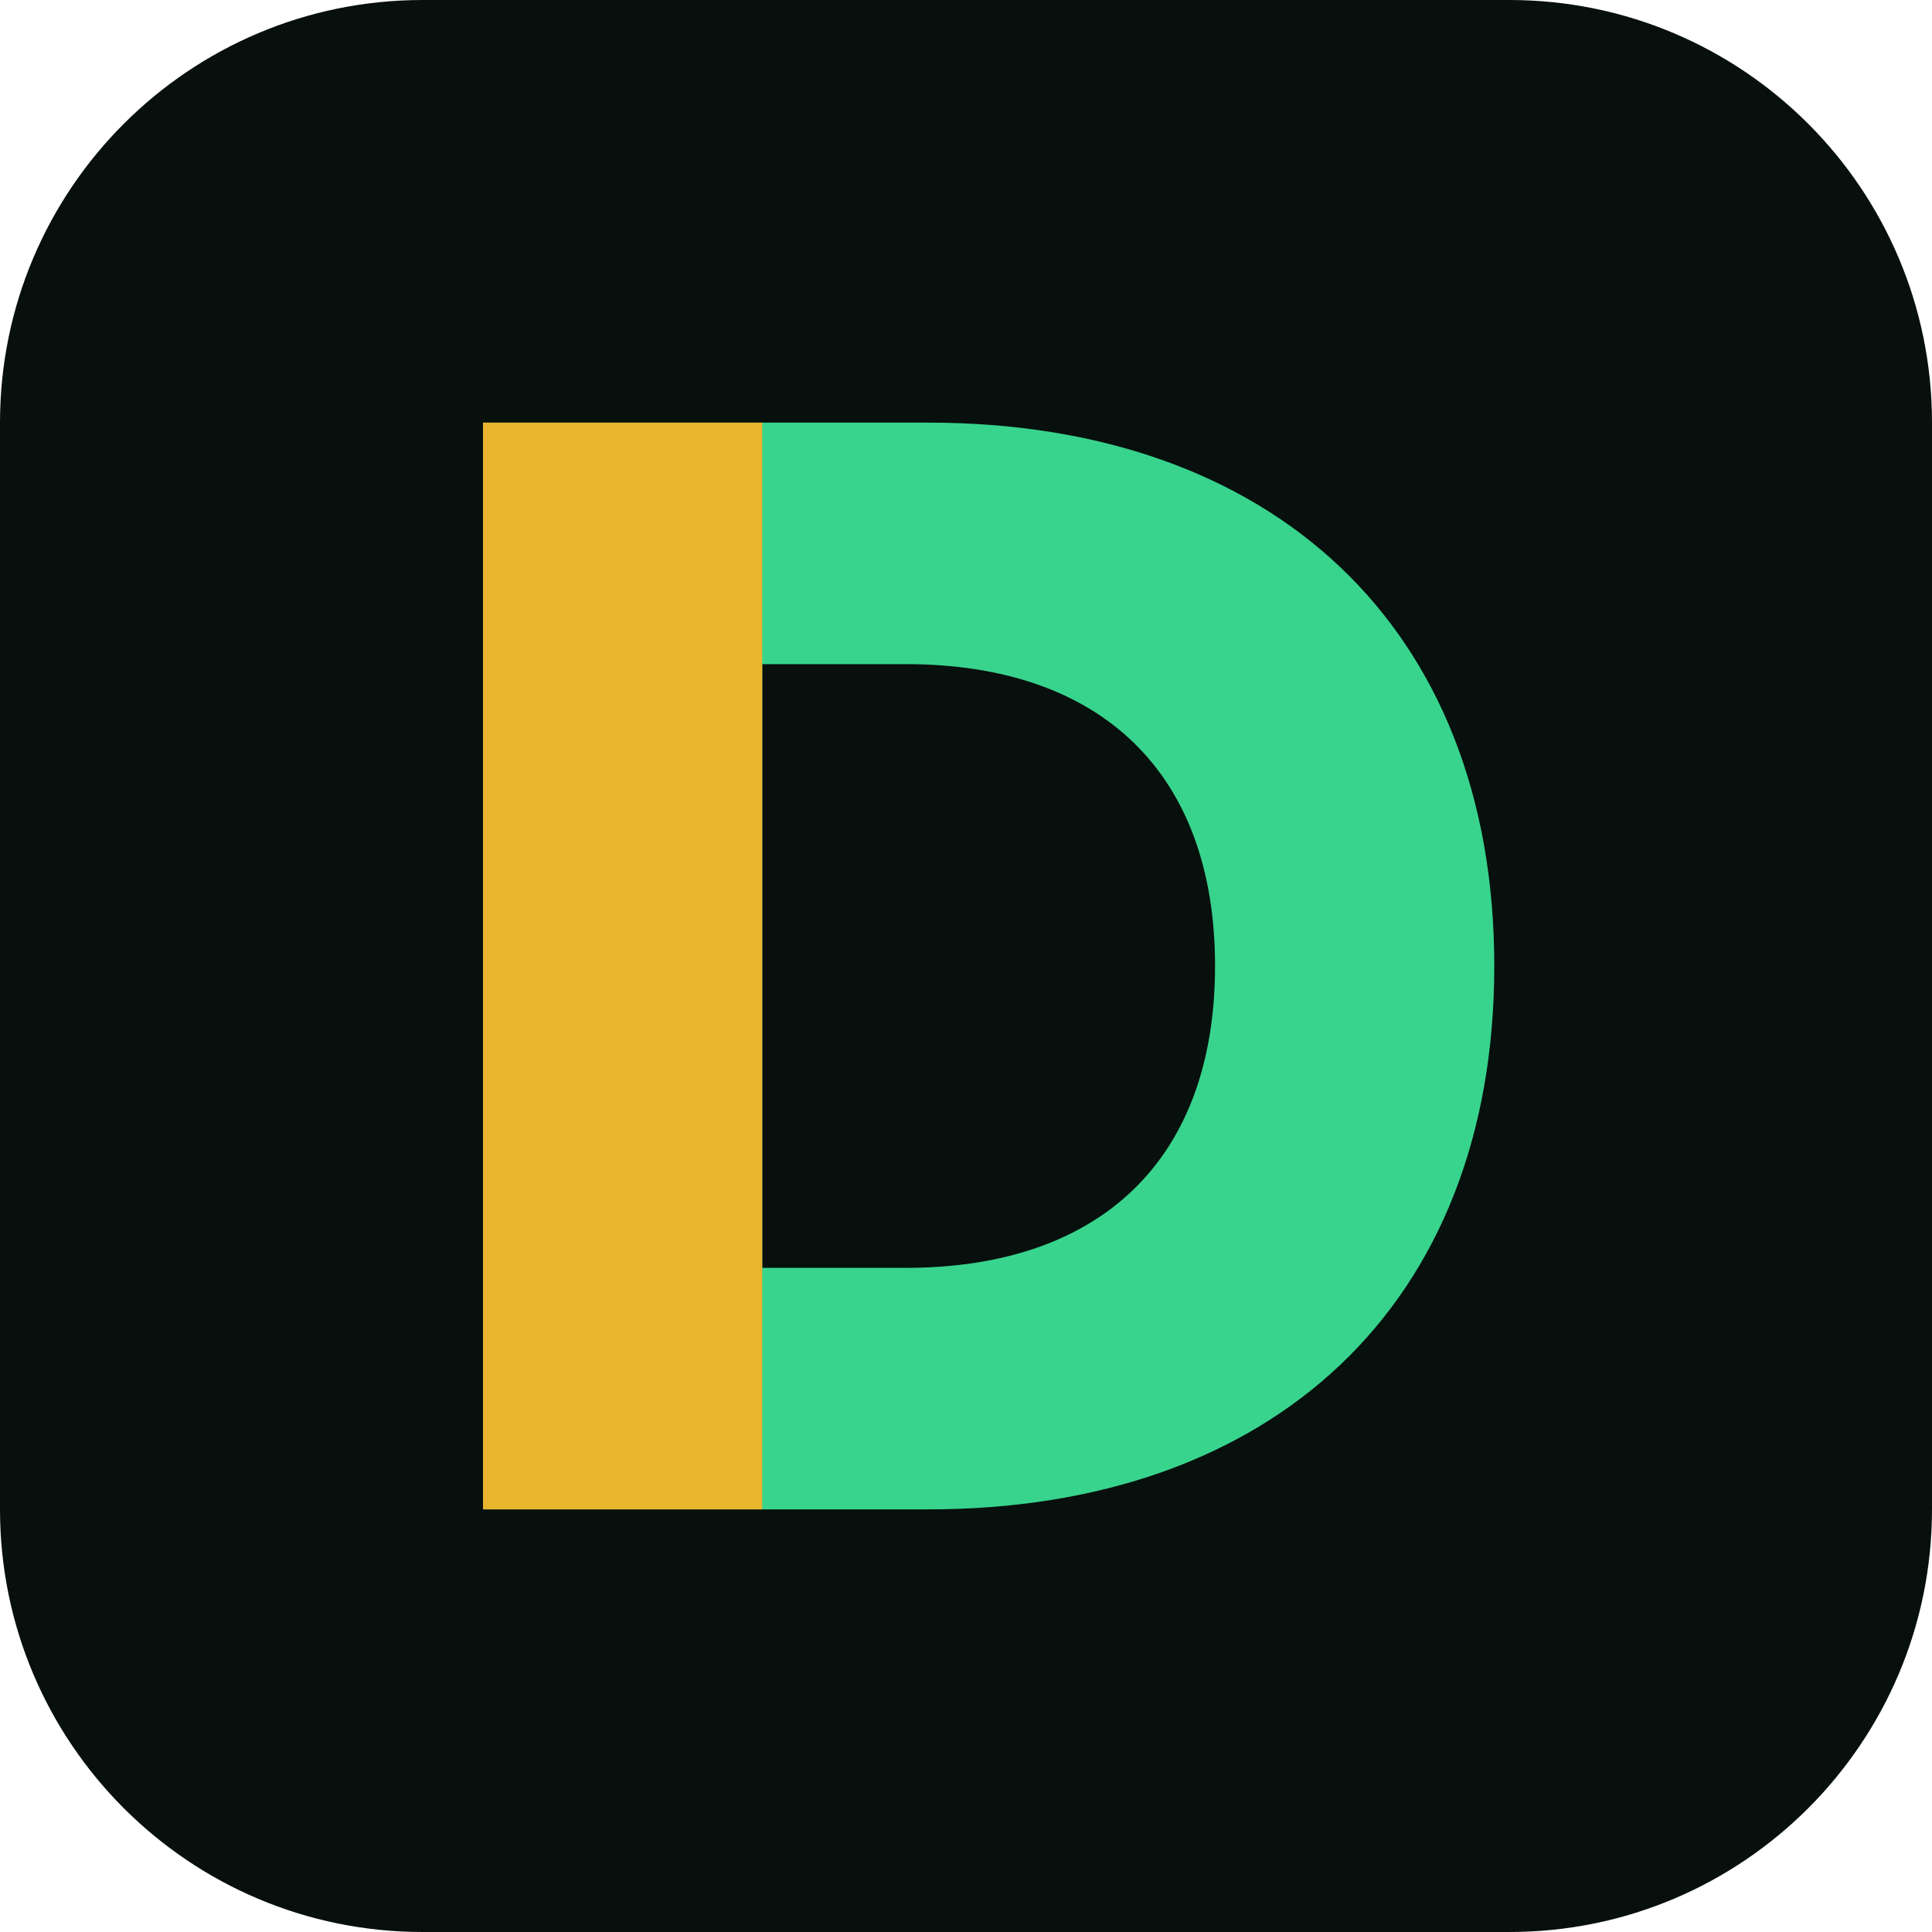
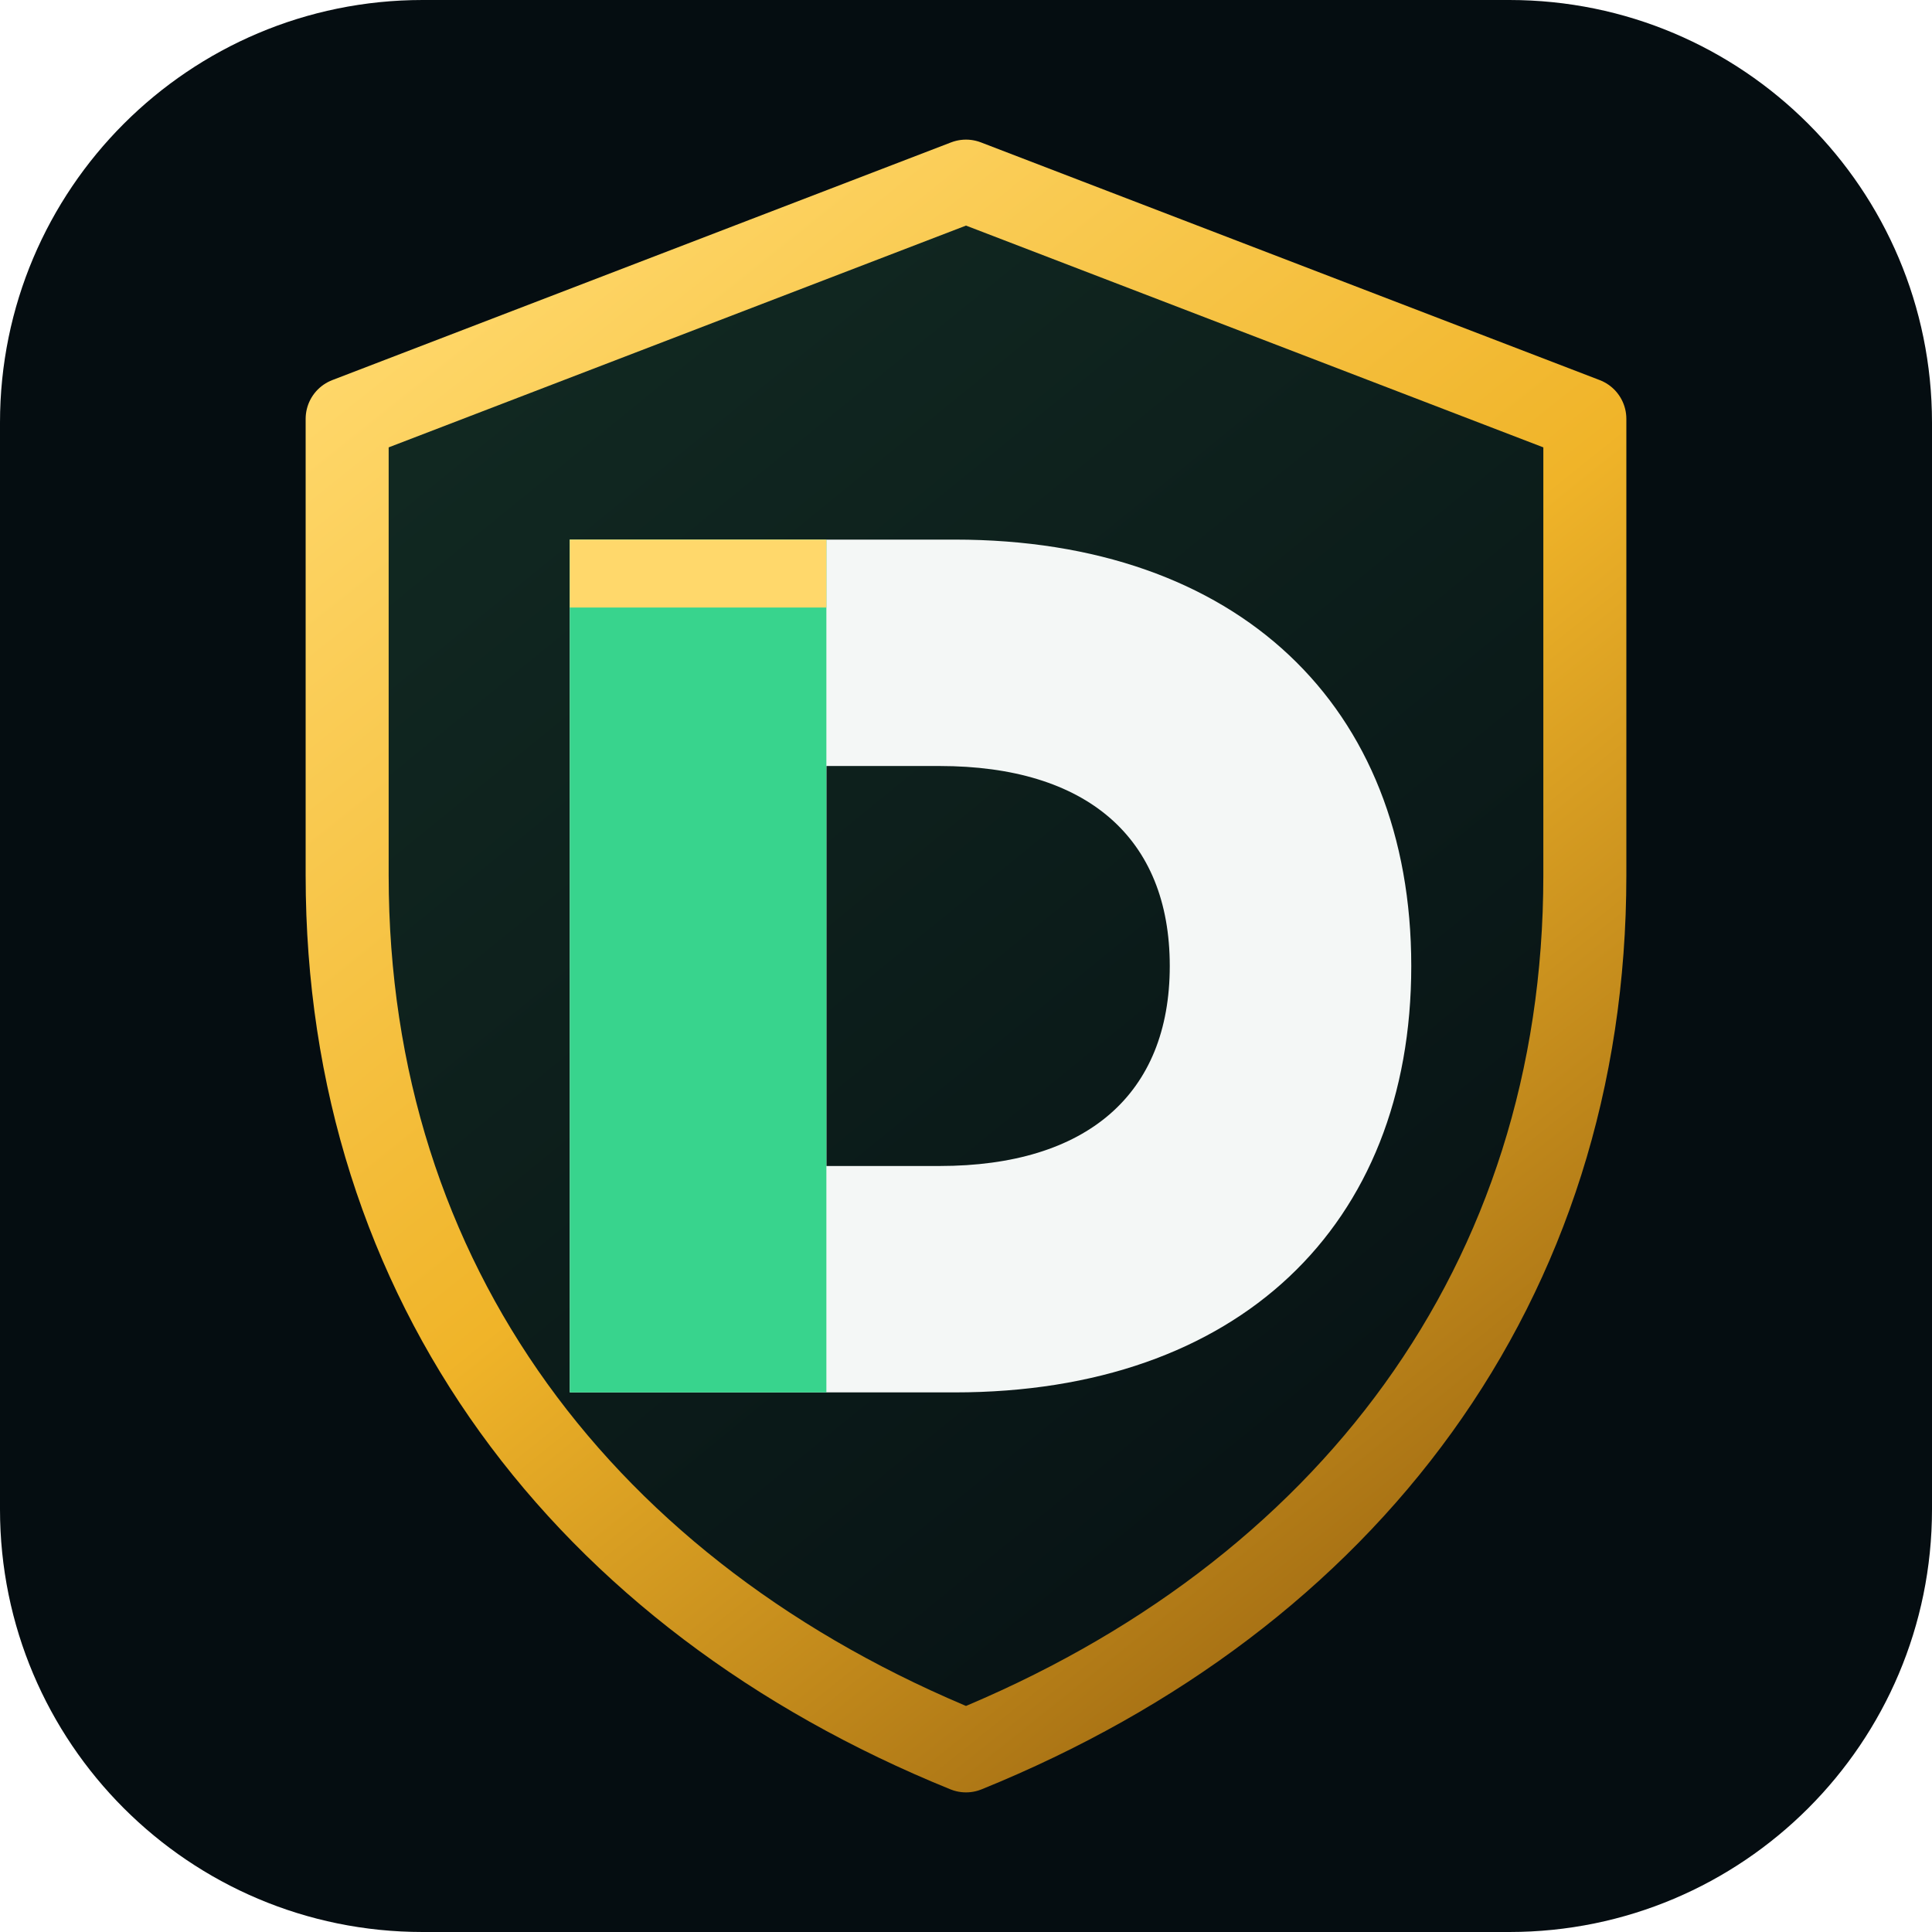
- <svg xmlns="http://www.w3.org/2000/svg" viewBox="0 0 512 512" role="img" aria-labelledby="title">
-   <rect width="512" height="512" rx="112" fill="#07100d" />
-   <path fill="#38d48d" d="M128 112h118c91 0 150 54 150 144s-59 144-150 144H128V112Zm112 224c52 0 82-29 82-80s-30-80-82-80h-38v160h38Z" />
-   <path fill="#f0b429" d="M128 112h74v288h-74z" opacity=".96" />
+ <svg xmlns="http://www.w3.org/2000/svg" viewBox="0 0 512 512" role="img" aria-labelledby="title description">
+   <defs>
+     <linearGradient id="field" x1="72" y1="40" x2="424" y2="472" gradientUnits="userSpaceOnUse">
+       <stop stop-color="#132d24" />
+       <stop offset="1" stop-color="#050d11" />
+     </linearGradient>
+     <linearGradient id="edge" x1="112" y1="72" x2="400" y2="432" gradientUnits="userSpaceOnUse">
+       <stop stop-color="#ffd86b" />
+       <stop offset=".5" stop-color="#f0b429" />
+       <stop offset="1" stop-color="#9a6510" />
+     </linearGradient>
+   </defs>
+   <rect width="512" height="512" rx="112" fill="#050d11" />
+   <path d="M256 48 420 111v121c0 108-63 191-164 232C155 423 92 340 92 232V111L256 48Z" fill="url(#field)" stroke="url(#edge)" stroke-width="22" stroke-linejoin="round" />
+   <path d="M151 143h102c75 0 121 44 121 113s-46 113-121 113H151V143Zm98 166c39 0 61-19 61-53s-22-53-61-53h-30v106h30Z" fill="#f4f7f6" />
+   <path d="M151 143h68v226h-68V143Z" fill="#38d48d" />
+   <path d="M151 143h68v18h-68V143Z" fill="#ffd86b" />
</svg>
